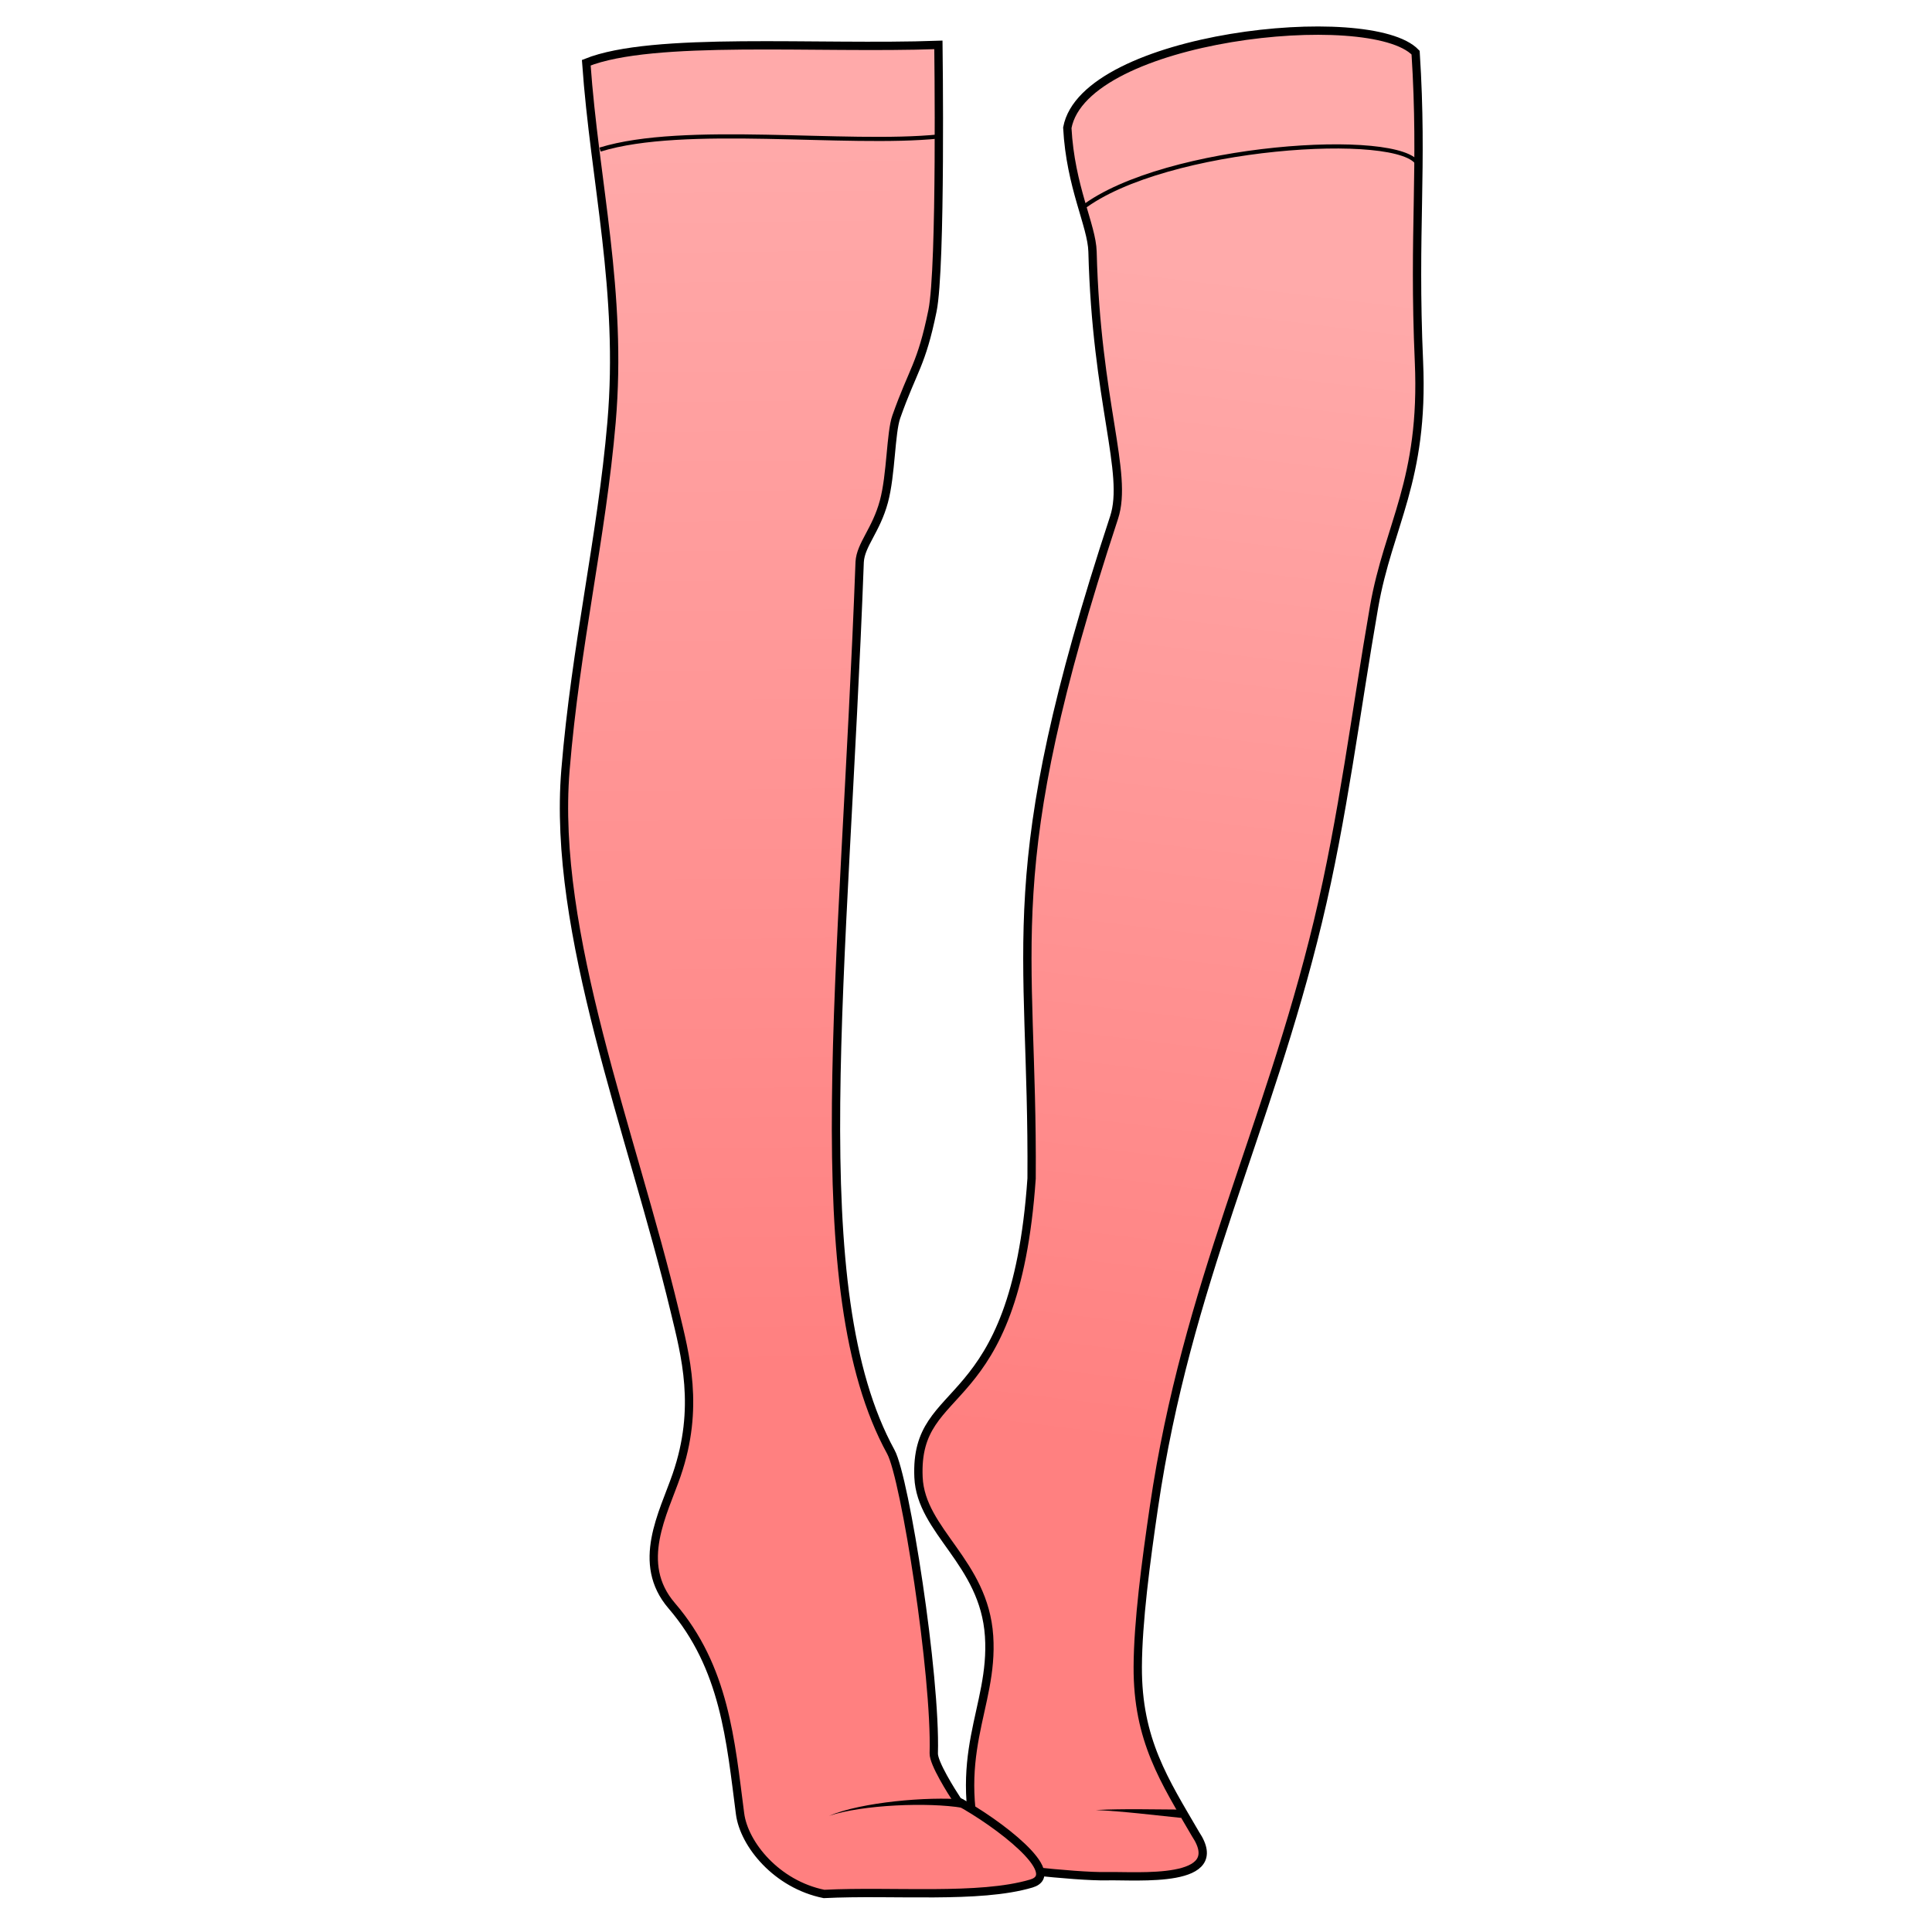
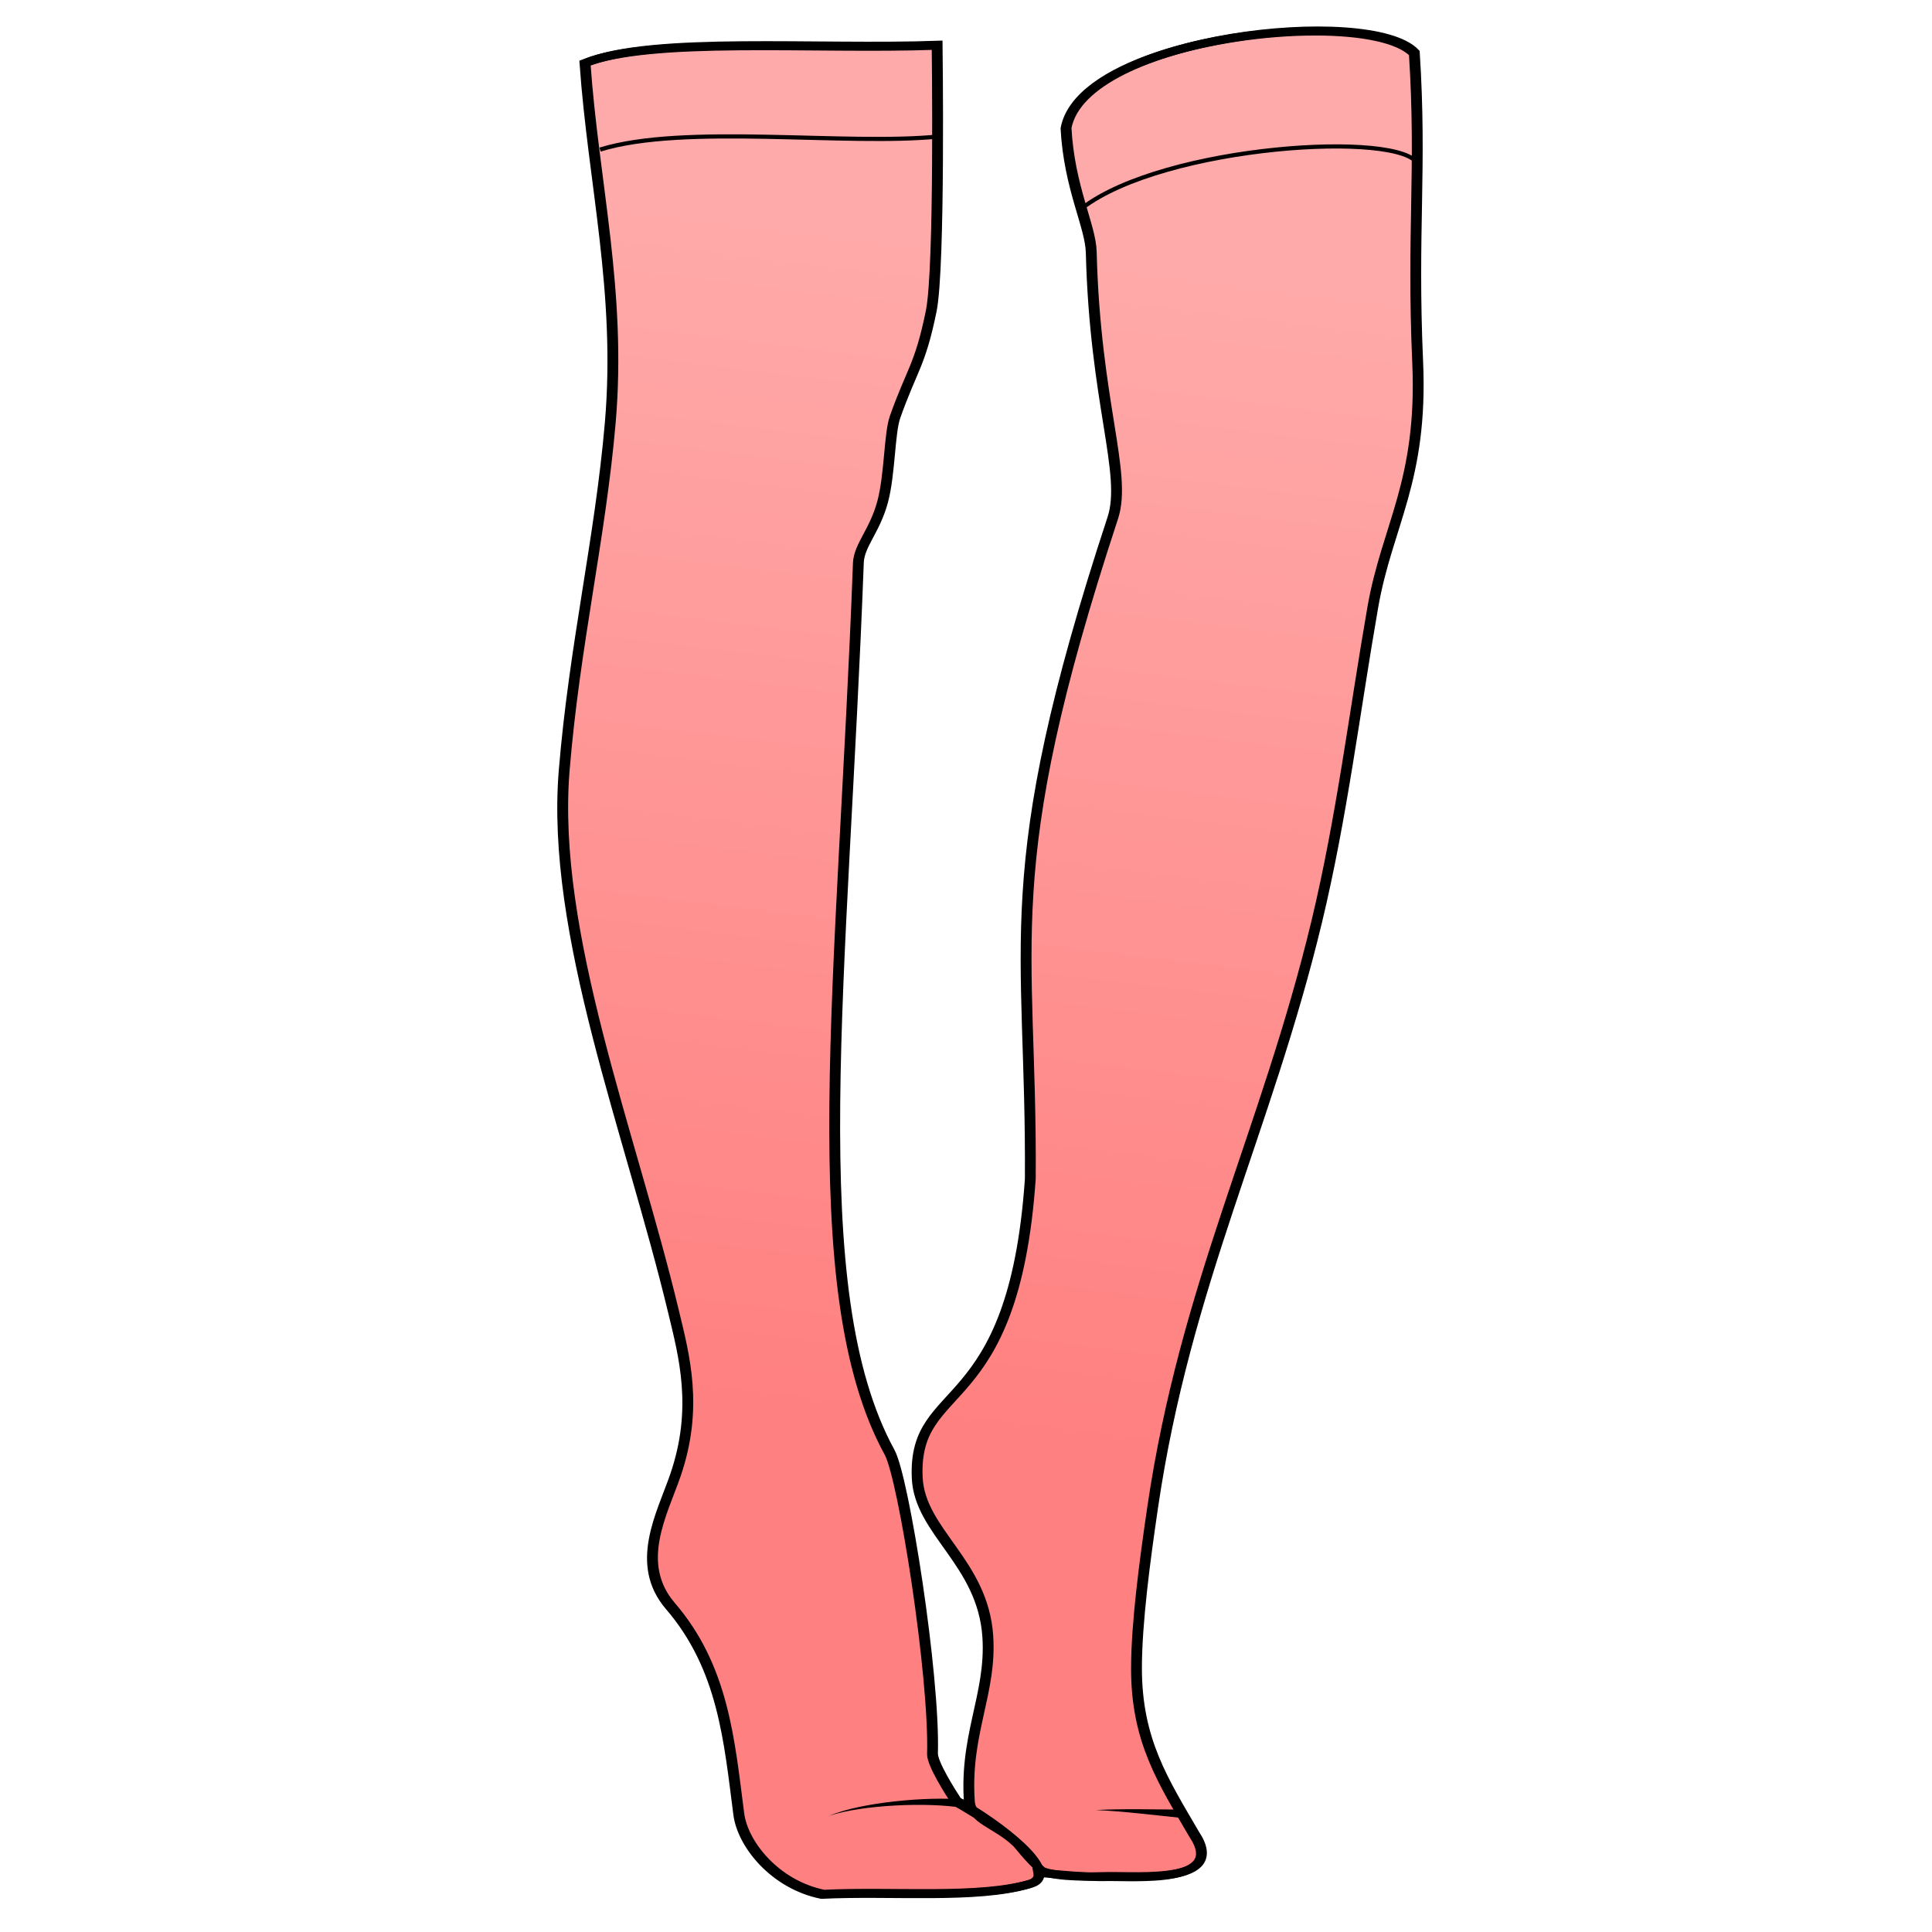
<svg xmlns="http://www.w3.org/2000/svg" xmlns:xlink="http://www.w3.org/1999/xlink" viewBox="0 0 256 256" id="svg4166" version="1.1">
  <style id="style3">
    svg { cursor: default; }
  </style>
  <defs id="defs4168">
    <linearGradient id="linearGradient4199">
      <stop style="stop-color:#ff8080;stop-opacity:1;" offset="0" id="stop4201" />
      <stop style="stop-color:#ffaaaa;stop-opacity:1" offset="1" id="stop4203" />
    </linearGradient>
-     <linearGradient id="linearGradient4185">
-       <stop style="stop-color:#ff8080;stop-opacity:1;" offset="0" id="stop4187" />
-       <stop style="stop-color:#ffaaaa;stop-opacity:1" offset="1" id="stop4189" />
-     </linearGradient>
-     <linearGradient xlink:href="#linearGradient4185" id="linearGradient4191" x1="99.286" y1="981.648" x2="97.5" y2="830.934" gradientUnits="userSpaceOnUse" />
-     <linearGradient xlink:href="#linearGradient4199" id="linearGradient4205" x1="142.937" y1="990.743" x2="160.109" y2="849.827" gradientUnits="userSpaceOnUse" />
+     <linearGradient xlink:href="#linearGradient4199" id="linearGradient4205-5" x1="142.937" y1="990.743" x2="160.109" y2="849.827" gradientUnits="userSpaceOnUse" gradientTransform="matrix(1.1025,0,0,1.1025,-10.65422,-104.0507)" />
  </defs>
+   <g id="layer2" style="display:inline">
+     <path transform="translate(0,-796.3622)" style="display:inline;fill:url(#linearGradient4205-5);fill-opacity:1;fill-rule:evenodd;stroke:#000000;stroke-width:1.102px;stroke-linecap:butt;stroke-linejoin:miter;stroke-opacity:1" d="m 174.348,800.518 c -13.291,-0.022 -31.701,4.504 -33.262,12.875 0.418,7.86 3.254,12.943 3.342,16.428 0.501,19.923 4.791,29.33 2.854,35.221 -15.603,47.432 -10.707,55.925 -10.928,87.562 -2.205,32.065 -15.556,26.481 -14.986,39.596 0.313,7.199 8.696,11.213 9.354,21.045 0.524,7.833 -3.34,13.322 -2.354,22.918 -0.621,-0.379 -1.237,-0.747 -1.801,-1.051 -0.818,-1.24 -3.212,-5.025 -3.174,-6.322 0.302,-10.318 -3.804,-36.51 -5.686,-39.943 -11.777,-21.486 -6.203,-62.527 -4.133,-117.928 0.131,-2.295 2.183,-4.193 3.211,-8.01 0.965,-3.583 0.888,-9.09 1.648,-11.242 2.229,-6.307 3.31,-6.796 4.787,-14.02 1.182,-5.778 0.787,-35.24 0.787,-35.24 -16.052,0.584 -37.848,-1.184 -46.66,2.361 1.118,15.879 4.836,30.344 3.348,47.645 -1.32,15.339 -4.74,29.492 -6.104,46.068 -1.776,21.595 8.754,47.883 14.471,71.662 1.422,5.915 3.334,12.821 0.262,21.754 -1.75,5.089 -5.493,11.699 -0.656,17.326 7.05,8.201 7.796,17.872 9.057,27.562 0.526,4.045 4.839,9.361 11.123,10.631 9.155,-0.459 20.56,0.67 27.465,-1.377 0.97,-0.288 1.298,-0.839 1.164,-1.555 3.295,0.331 6.853,0.623 8.834,0.58 4.081,-0.089 16.191,1.049 11.76,-5.592 -4.075,-7.008 -7.691,-12.421 -7.648,-22.154 0.026,-5.938 1.065,-13.84 2.148,-21.211 4.341,-29.543 15.04,-49.747 21.73,-77.553 3.331,-13.843 5.023,-27.853 7.436,-41.682 1.895,-10.86 6.64,-16.704 5.945,-32.477 -0.768,-17.439 0.547,-25.509 -0.445,-40.963 -1.863,-1.956 -6.847,-2.906 -12.889,-2.916 z" id="path4193-6" />
+   </g>
  <g id="layer1" transform="translate(0,-796.3622)" style="display:inline">
-     <g id="g4209" transform="matrix(1.1025,0,0,1.1025,-10.31916,-104.147)">
-       <path id="path4193" d="m 127.532,1040.935 c 0.316,0.126 10.944,1.433 14.84,1.347 3.701,-0.081 14.686,0.951 10.667,-5.072 -3.696,-6.356 -6.976,-11.267 -6.937,-20.095 0.024,-5.386 0.967,-12.552 1.95,-19.238 3.937,-26.796 13.64,-45.122 19.709,-70.343 3.021,-12.556 4.556,-25.264 6.745,-37.807 1.719,-9.85 6.023,-15.151 5.393,-29.458 -0.697,-15.818 0.497,-23.137 -0.403,-37.154 -5.408,-5.677 -39.801,-2.011 -41.86,9.033 0.379,7.129 2.951,11.739 3.03,14.9 0.455,18.071 4.346,26.603 2.589,31.946 -14.152,43.022 -9.712,50.727 -9.912,79.423 -2,29.084 -14.109,24.018 -13.592,35.913 0.283,6.529 7.887,10.171 8.483,19.088 0.585,8.753 -4.869,14.277 -0.699,27.516 z" style="fill:url(#linearGradient4205);fill-opacity:1;fill-rule:evenodd;stroke:#000000;stroke-width:1px;stroke-linecap:butt;stroke-linejoin:miter;stroke-opacity:1" />
-       <path id="path4177" d="m 133.304,1043.166 c -6.263,1.857 -16.607,0.833 -24.911,1.25 -5.7,-1.152 -9.612,-5.974 -10.089,-9.643 -1.144,-8.79 -1.819,-17.561 -8.214,-25 -4.387,-5.104 -0.993,-11.1 0.594,-15.716 2.786,-8.103 1.053,-14.365 -0.237,-19.73 -5.185,-21.568 -14.736,-45.413 -13.125,-65 1.237,-15.035 4.339,-27.873 5.536,-41.786 1.35,-15.692 -2.022,-28.811 -3.036,-43.214 7.993,-3.216 27.762,-1.614 42.321,-2.143 0,0 0.358,26.724 -0.714,31.964 -1.34,6.552 -2.319,6.996 -4.341,12.717 -0.69,1.952 -0.62,6.947 -1.495,10.197 -0.933,3.462 -2.794,5.184 -2.913,7.265 -1.877,50.25 -6.932,87.476 3.75,106.964 1.707,3.114 5.431,26.87 5.156,36.229 -0.035,1.177 2.137,4.611 2.879,5.735 4.844,2.614 12.833,8.726 8.839,9.911 z" style="fill:url(#linearGradient4191);fill-opacity:1;fill-rule:evenodd;stroke:#000000;stroke-width:1px;stroke-linecap:butt;stroke-linejoin:miter;stroke-opacity:1" />
-       <path id="path4179" d="m 81.48,834.765 c 10.162,-3.137 29.566,-0.441 40.716,-1.575" style="fill:none;fill-rule:evenodd;stroke:#000000;stroke-width:0.5;stroke-linecap:butt;stroke-linejoin:miter;stroke-miterlimit:4;stroke-dasharray:none;stroke-opacity:1" />
-       <path id="path4181" d="m 125.148,1033.064 c -2.127,-0.186 -5.186,-0.11 -8.191,0.217 -3.015,0.328 -5.998,0.912 -7.971,1.75 2.022,-0.677 5.016,-1.09 8.012,-1.248 3.004,-0.159 6.004,-0.061 8.023,0.28 z" style="fill:#000000;fill-rule:evenodd;stroke:none;stroke-width:1px;stroke-linecap:butt;stroke-linejoin:miter;stroke-opacity:1" />
-       <path id="path4195" d="m 151.366,1034.274 c -3.434,-0.015 -6.836,-0.114 -10.294,0.053 3.45,0.167 6.817,0.598 10.241,0.946 z" style="fill:#000000;fill-rule:evenodd;stroke:none;stroke-width:1px;stroke-linecap:butt;stroke-linejoin:miter;stroke-opacity:1" />
-       <path id="path4207" d="m 139.401,841.808 c 9.937,-7.615 38.539,-9.386 40.406,-5.24" style="fill:none;fill-rule:evenodd;stroke:#000000;stroke-width:0.5;stroke-linecap:butt;stroke-linejoin:miter;stroke-miterlimit:4;stroke-dasharray:none;stroke-opacity:1" />
-     </g>
+     <path style="fill:none;fill-opacity:1;fill-rule:evenodd;stroke:#000000;stroke-width:1.102px;stroke-linecap:butt;stroke-linejoin:miter;stroke-opacity:1" d="m 134.515,1040.453 c 0.202,0.081 1.673,2.201 3.634,3.845 2.151,0.886 6.696,0.71 8.497,0.671 4.081,-0.089 16.191,1.048 11.76,-5.592 -4.075,-7.008 -7.691,-12.422 -7.648,-22.155 0.026,-5.938 1.066,-13.839 2.149,-21.209 4.341,-29.543 15.038,-49.747 21.729,-77.553 3.331,-13.843 5.023,-27.854 7.436,-41.682 1.895,-10.86 6.64,-16.704 5.945,-32.477 -0.768,-17.439 0.548,-25.508 -0.444,-40.962 -5.962,-6.259 -43.881,-2.218 -46.151,9.959 0.418,7.86 3.253,12.942 3.341,16.427 0.501,19.923 4.792,29.33 2.854,35.221 -15.603,47.432 -10.707,55.926 -10.928,87.564 -2.205,32.065 -15.555,26.48 -14.986,39.594 0.313,7.199 8.695,11.213 9.353,21.045 0.505,7.558 -3.074,12.932 -2.441,21.919 0.175,2.488 3.199,2.916 5.9,5.386 z" id="path4193" />
+     <path style="fill:none;fill-opacity:1;fill-rule:evenodd;stroke:#000000;stroke-width:1.102px;stroke-linecap:butt;stroke-linejoin:miter;stroke-opacity:1" d="m 136.648,1045.943 c -6.905,2.047 -18.309,0.919 -27.464,1.378 -6.284,-1.27 -10.597,-6.586 -11.123,-10.631 -1.261,-9.691 -2.006,-19.361 -9.056,-27.562 -4.837,-5.627 -1.095,-12.238 0.655,-17.327 3.072,-8.933 1.16,-15.838 -0.262,-21.753 -5.716,-23.779 -16.246,-50.068 -14.47,-71.662 1.363,-16.577 4.783,-30.73 6.103,-46.069 1.489,-17.301 -2.229,-31.764 -3.347,-47.644 8.812,-3.545 30.608,-1.779 46.659,-2.362 0,0 0.394,29.463 -0.788,35.241 -1.477,7.223 -2.557,7.713 -4.786,14.02 -0.761,2.152 -0.683,7.659 -1.649,11.242 -1.028,3.817 -3.08,5.715 -3.212,8.01 -2.07,55.401 -7.643,96.442 4.134,117.928 1.882,3.433 5.987,29.625 5.685,39.943 -0.038,1.297 2.356,5.083 3.174,6.323 5.34,2.881 14.149,9.621 9.745,10.927 z" id="path4177" />
+     <path style="fill:none;fill-rule:evenodd;stroke:#000000;stroke-width:0.551;stroke-linecap:butt;stroke-linejoin:miter;stroke-miterlimit:4;stroke-dasharray:none;stroke-opacity:1" d="m 79.512,816.182 c 11.203,-3.459 32.597,-0.487 44.889,-1.737" id="path4179" />
+     <path style="fill:#000000;fill-rule:evenodd;stroke:none;stroke-width:1px;stroke-linecap:butt;stroke-linejoin:miter;stroke-opacity:1" d="m 127.657,1034.806 c -2.346,-0.205 -5.718,-0.121 -9.03,0.239 -3.324,0.362 -6.612,1.006 -8.789,1.93 2.229,-0.746 5.53,-1.202 8.833,-1.377 3.312,-0.175 6.62,-0.067 8.846,0.309 z" id="path4181" />
+     <path style="fill:#000000;fill-rule:evenodd;stroke:none;stroke-width:1px;stroke-linecap:butt;stroke-linejoin:miter;stroke-opacity:1" d="m 156.562,1036.14 c -3.786,-0.016 -7.536,-0.126 -11.349,0.058 3.804,0.183 7.516,0.659 11.291,1.043 z" id="path4195" />
+     <path style="fill:none;fill-rule:evenodd;stroke:#000000;stroke-width:0.551;stroke-linecap:butt;stroke-linejoin:miter;stroke-miterlimit:4;stroke-dasharray:none;stroke-opacity:1" d="m 143.37,823.947 c 10.955,-8.395 42.489,-10.348 44.548,-5.777" id="path4207" />
  </g>
</svg>
